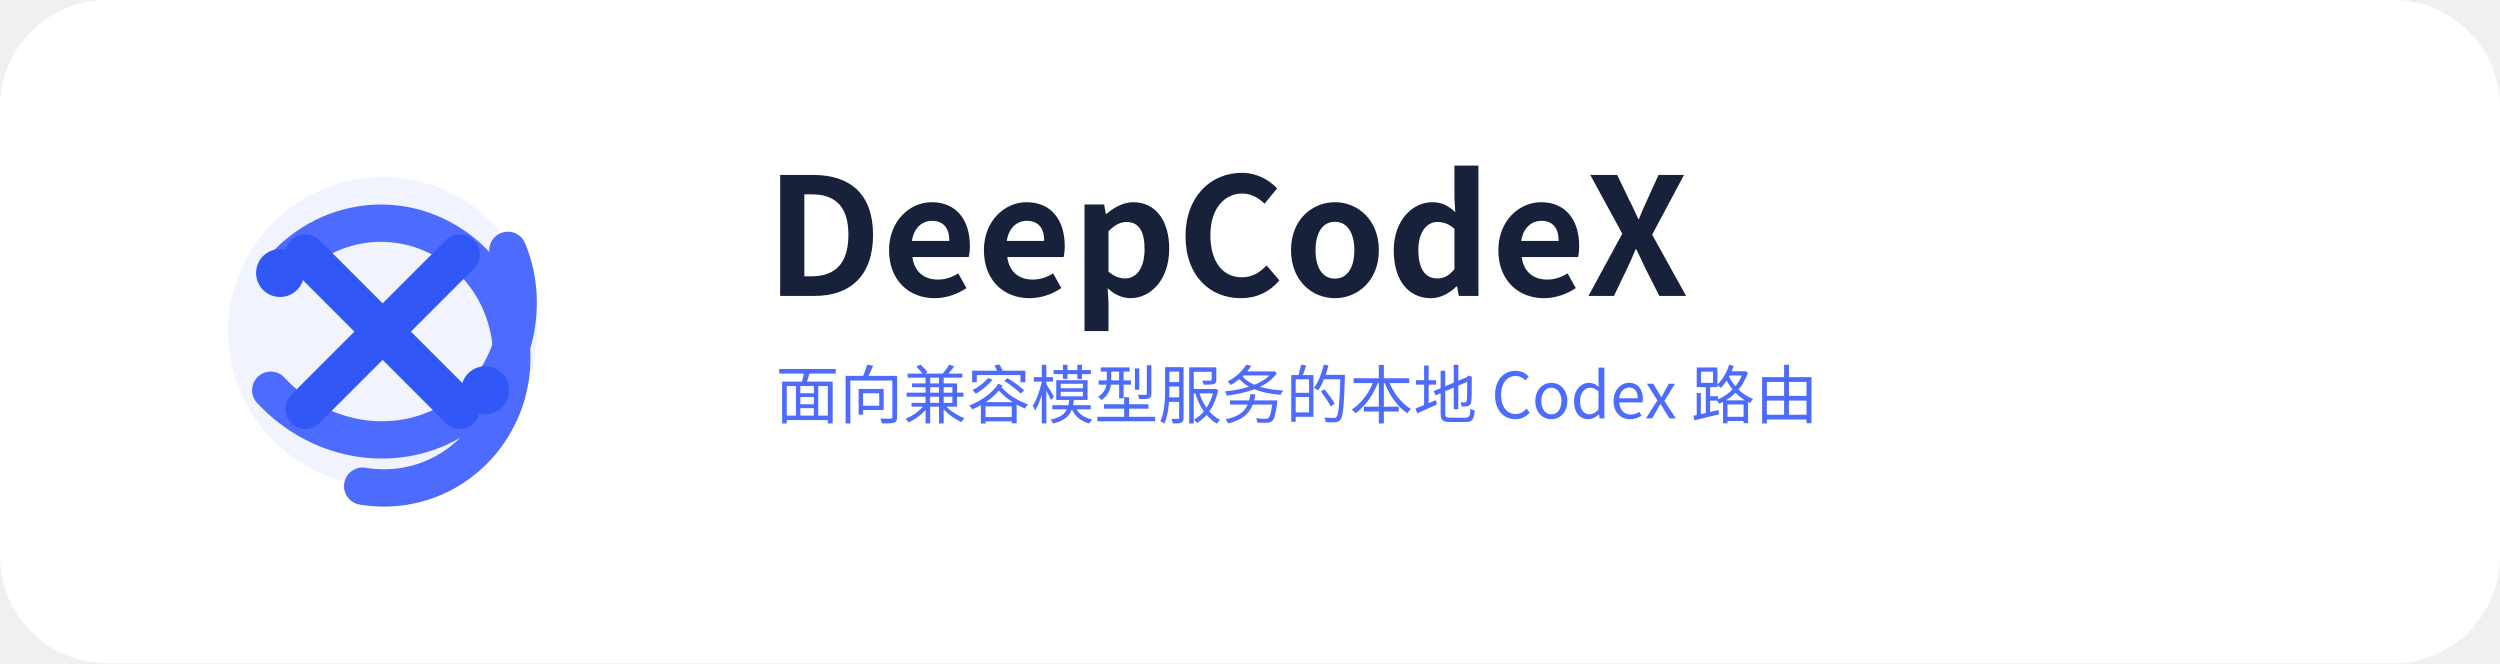
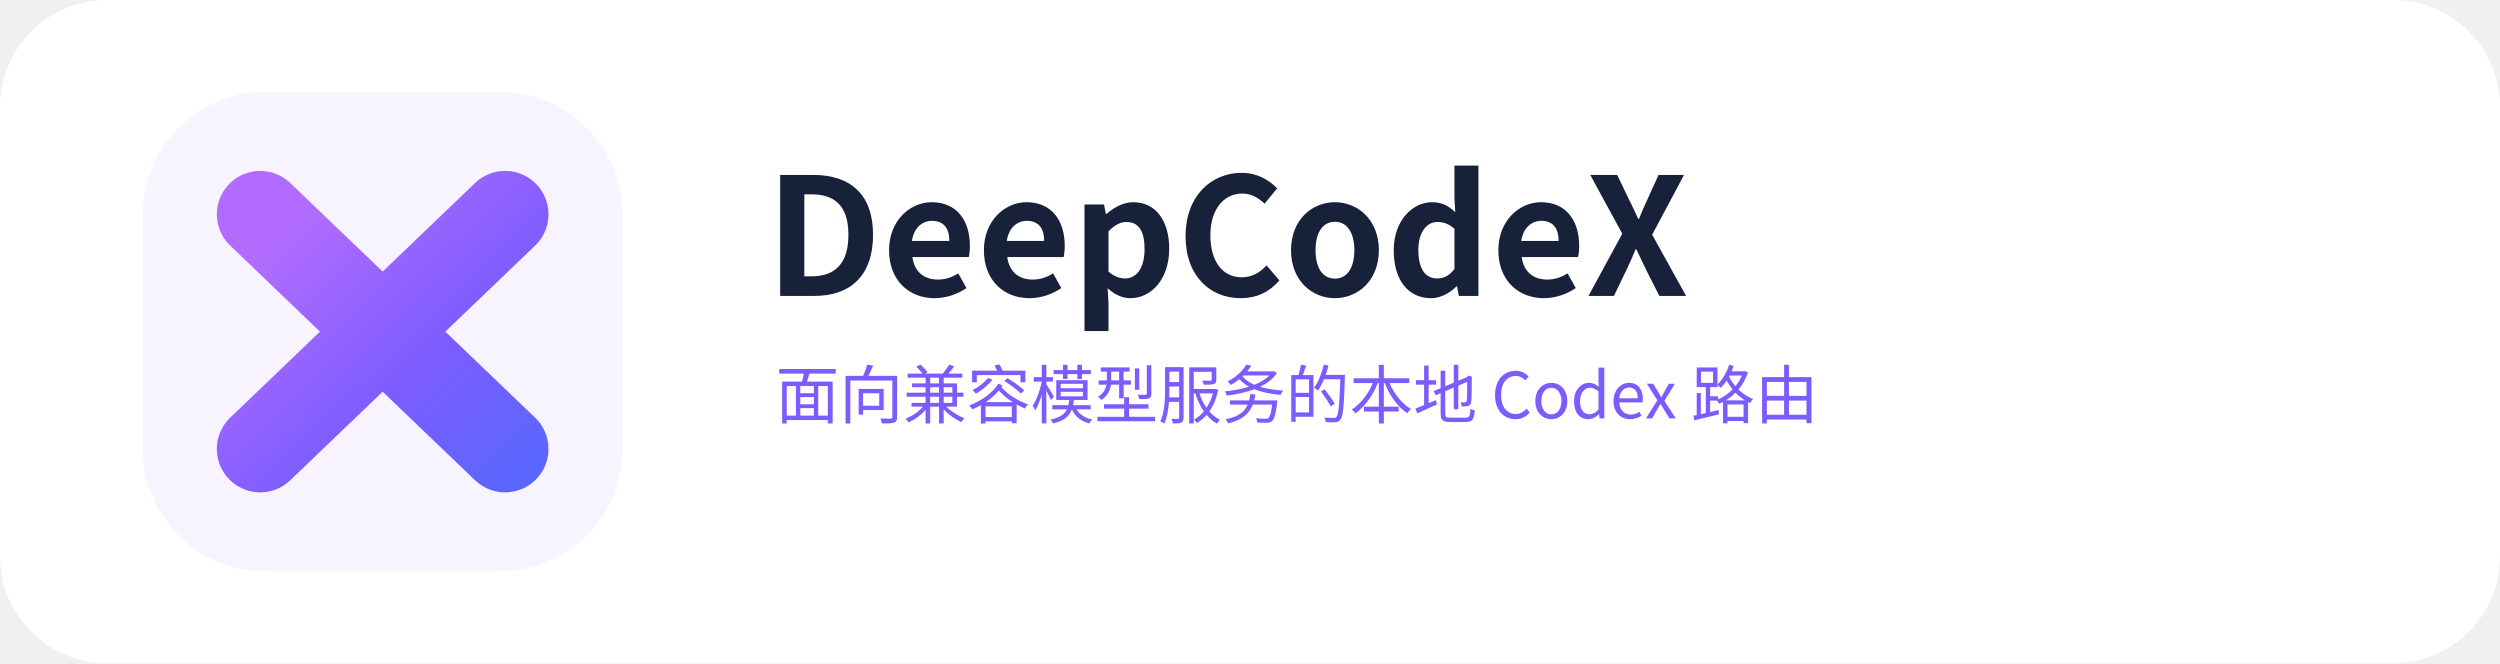
<svg xmlns="http://www.w3.org/2000/svg" width="980" height="260" viewBox="0 0 980 260" role="img" aria-labelledby="title desc">
+   <defs>
+     <linearGradient id="xGradient" x1="116" y1="88" x2="224" y2="200" gradientUnits="userSpaceOnUse">
+       <stop offset="0" stop-color="#B16CFF" />
+       <stop offset=".48" stop-color="#7C5CFF" />
+       <stop offset="1" stop-color="#4D6BFE" />
+     </linearGradient>
+   </defs>
  <rect width="980" height="260" rx="42" fill="#ffffff" />
-   <g transform="translate(56 36) scale(.5222)">
-     <rect width="360" height="360" rx="82" fill="#ffffff" />
-     <circle cx="180" cy="180" r="116" fill="#F1F4FF" />
-     <path d="M102 136c34-42 93-50 136-17 38 29 50 84 28 126-19 37-59 58-101 51" fill="none" stroke="#4D6BFE" stroke-width="28" stroke-linecap="round" />
-     <path d="M96 224c38 41 99 50 144 18 38-27 52-80 34-123" fill="none" stroke="#4D6BFE" stroke-width="28" stroke-linecap="round" />
-     <path d="M122 122l116 116M238 122L122 238" fill="none" stroke="#3157F6" stroke-width="30" stroke-linecap="round" />
-     <circle cx="103" cy="136" r="18" fill="#3157F6" />
-     <circle cx="257" cy="224" r="18" fill="#3157F6" />
+   <g>
+     <rect x="56" y="36" width="188" height="188" rx="48" fill="#F7F4FF" />
+     <path d="M102 84L198 176" fill="none" stroke="url(#xGradient)" stroke-width="34" stroke-linecap="round" />
+     <path d="M198 84L102 176" fill="none" stroke="url(#xGradient)" stroke-width="34" stroke-linecap="round" />
  </g>
  <g font-family="'PingFang SC','Hiragino Sans GB','Noto Sans CJK SC','Microsoft YaHei',Inter,ui-sans-serif,system-ui,-apple-system,BlinkMacSystemFont,'Segoe UI',sans-serif">
    <text x="300" y="116" fill="#18213a" font-size="64" font-weight="760" letter-spacing="0">DeepCodeX</text>
-     <text x="304" y="164" fill="#4D6BFE" font-size="25" font-weight="540" letter-spacing="0">面向兼容模型服务的本地 Codex 路由</text>
+     <text x="304" y="164" fill="#7C5CFF" font-size="25" font-weight="540" letter-spacing="0">面向兼容模型服务的本地 Codex 路由</text>
  </g>
</svg>
